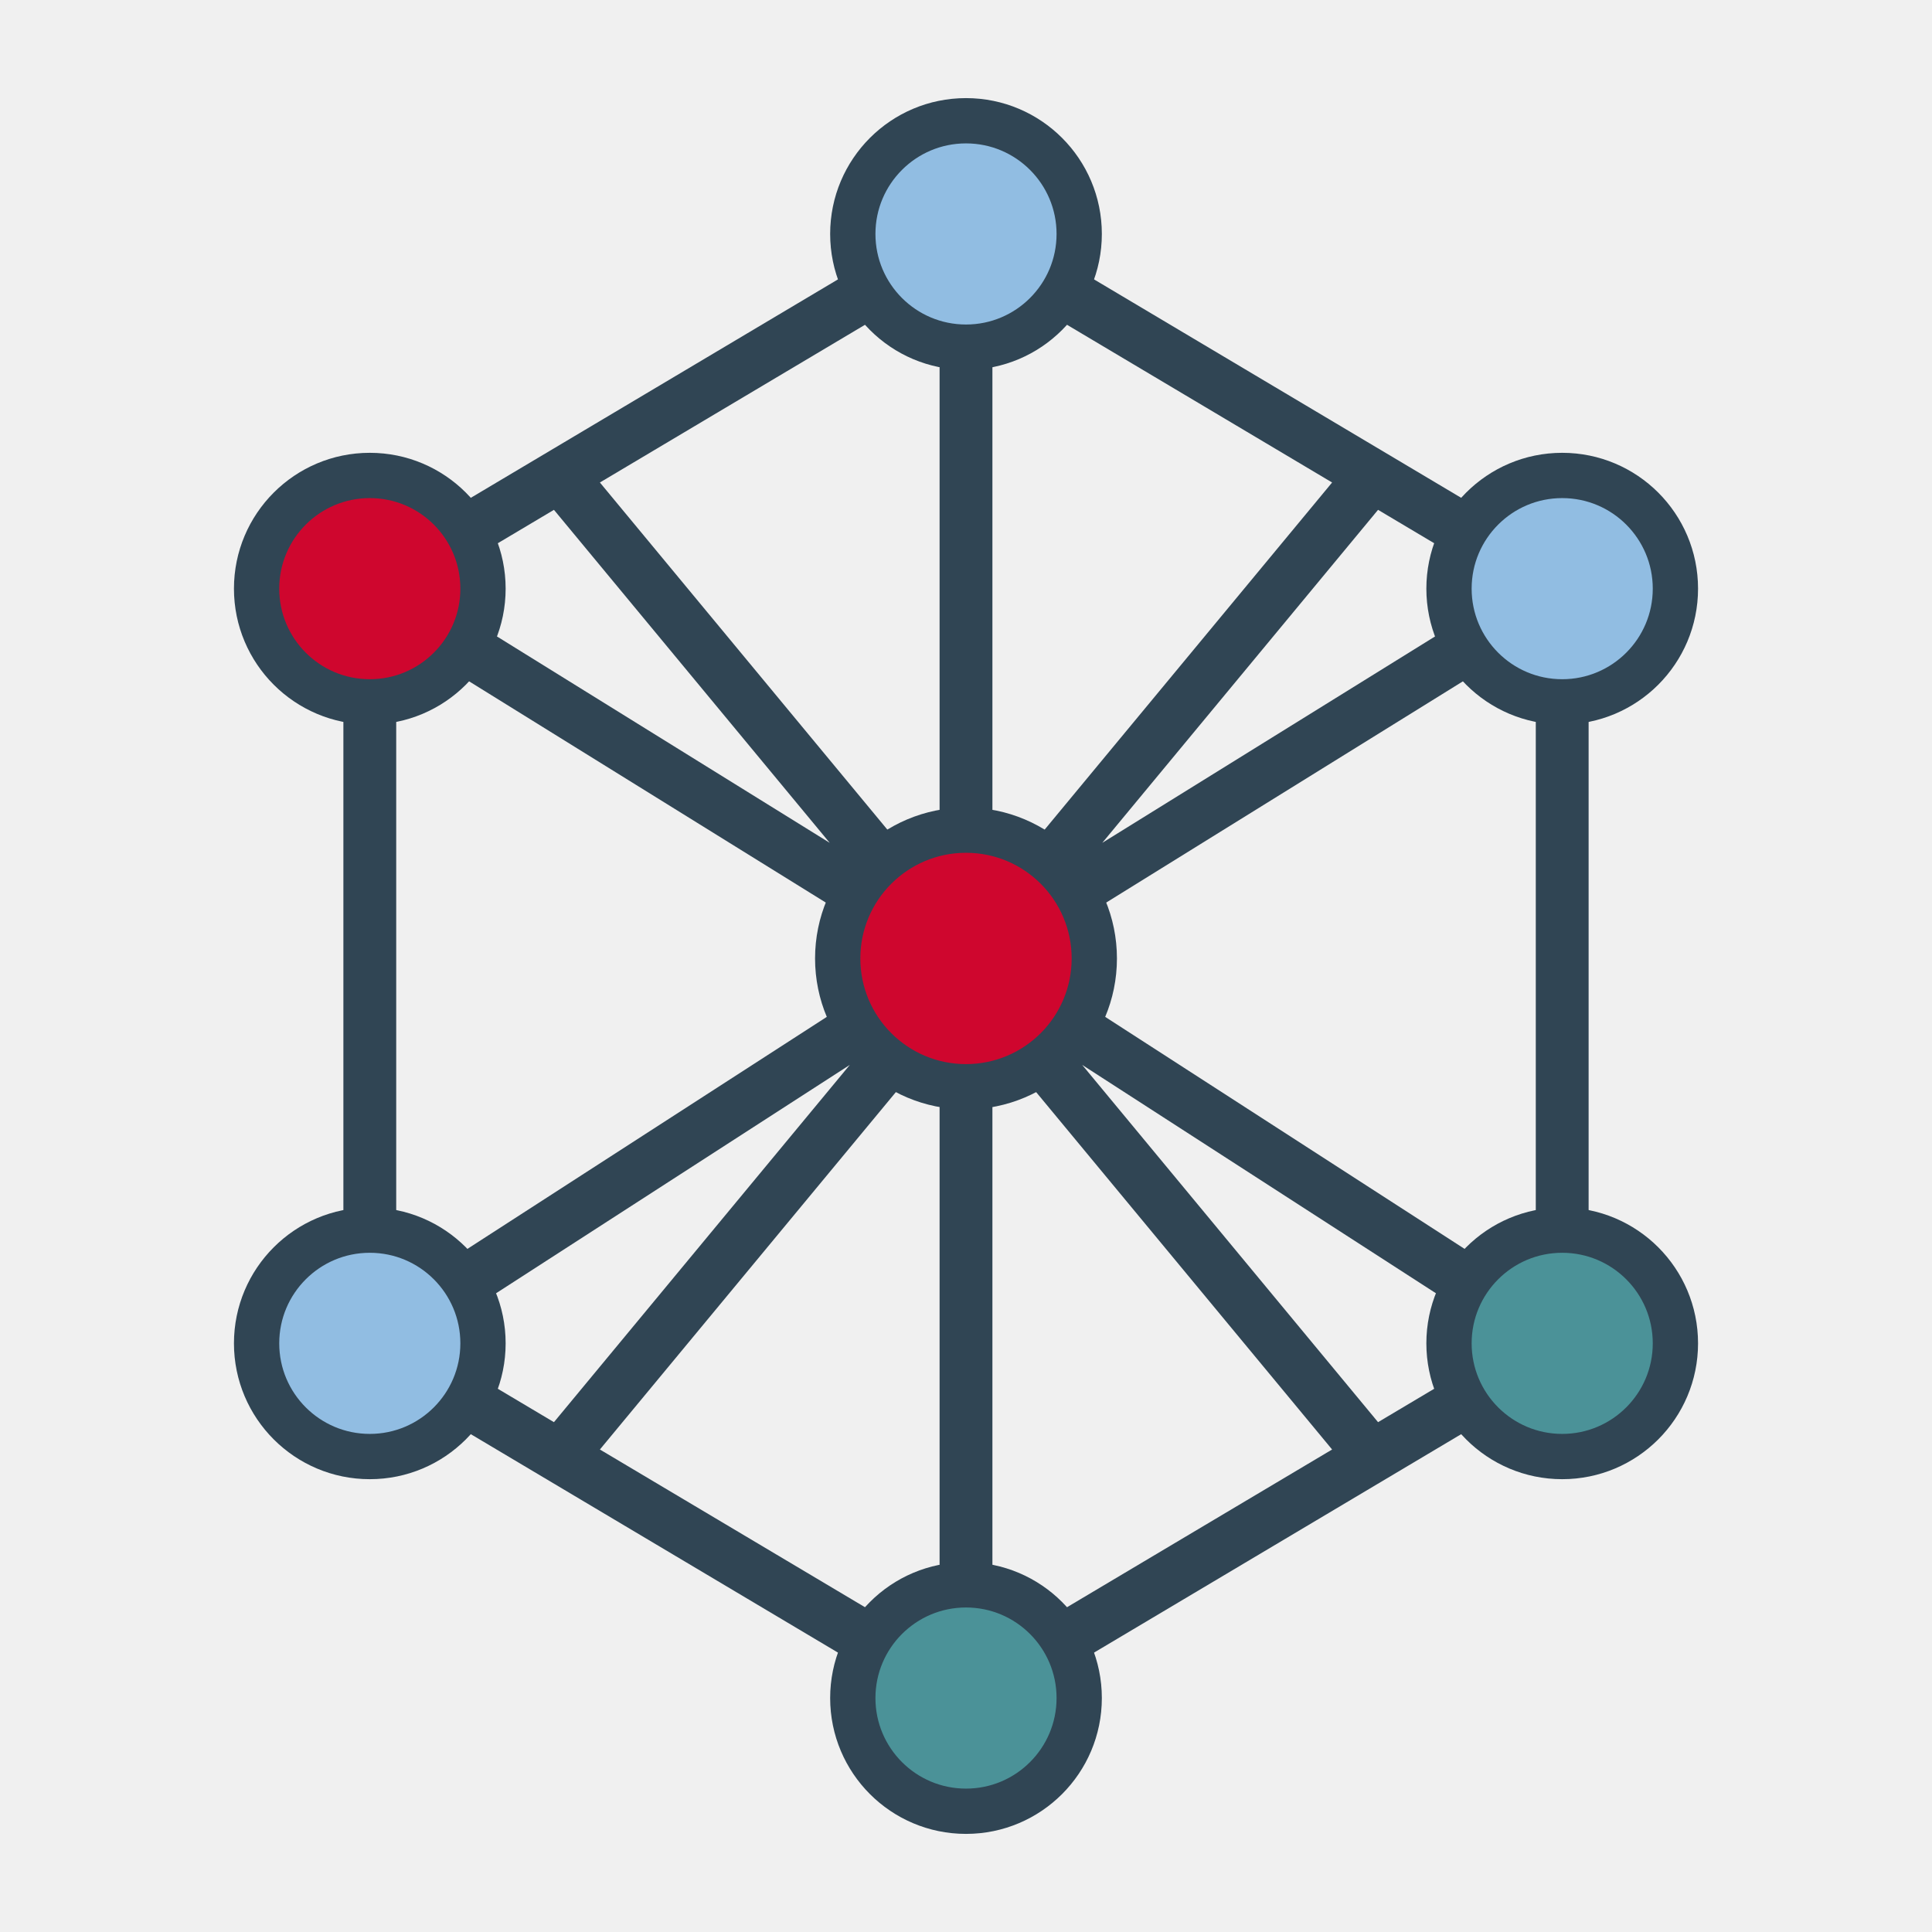
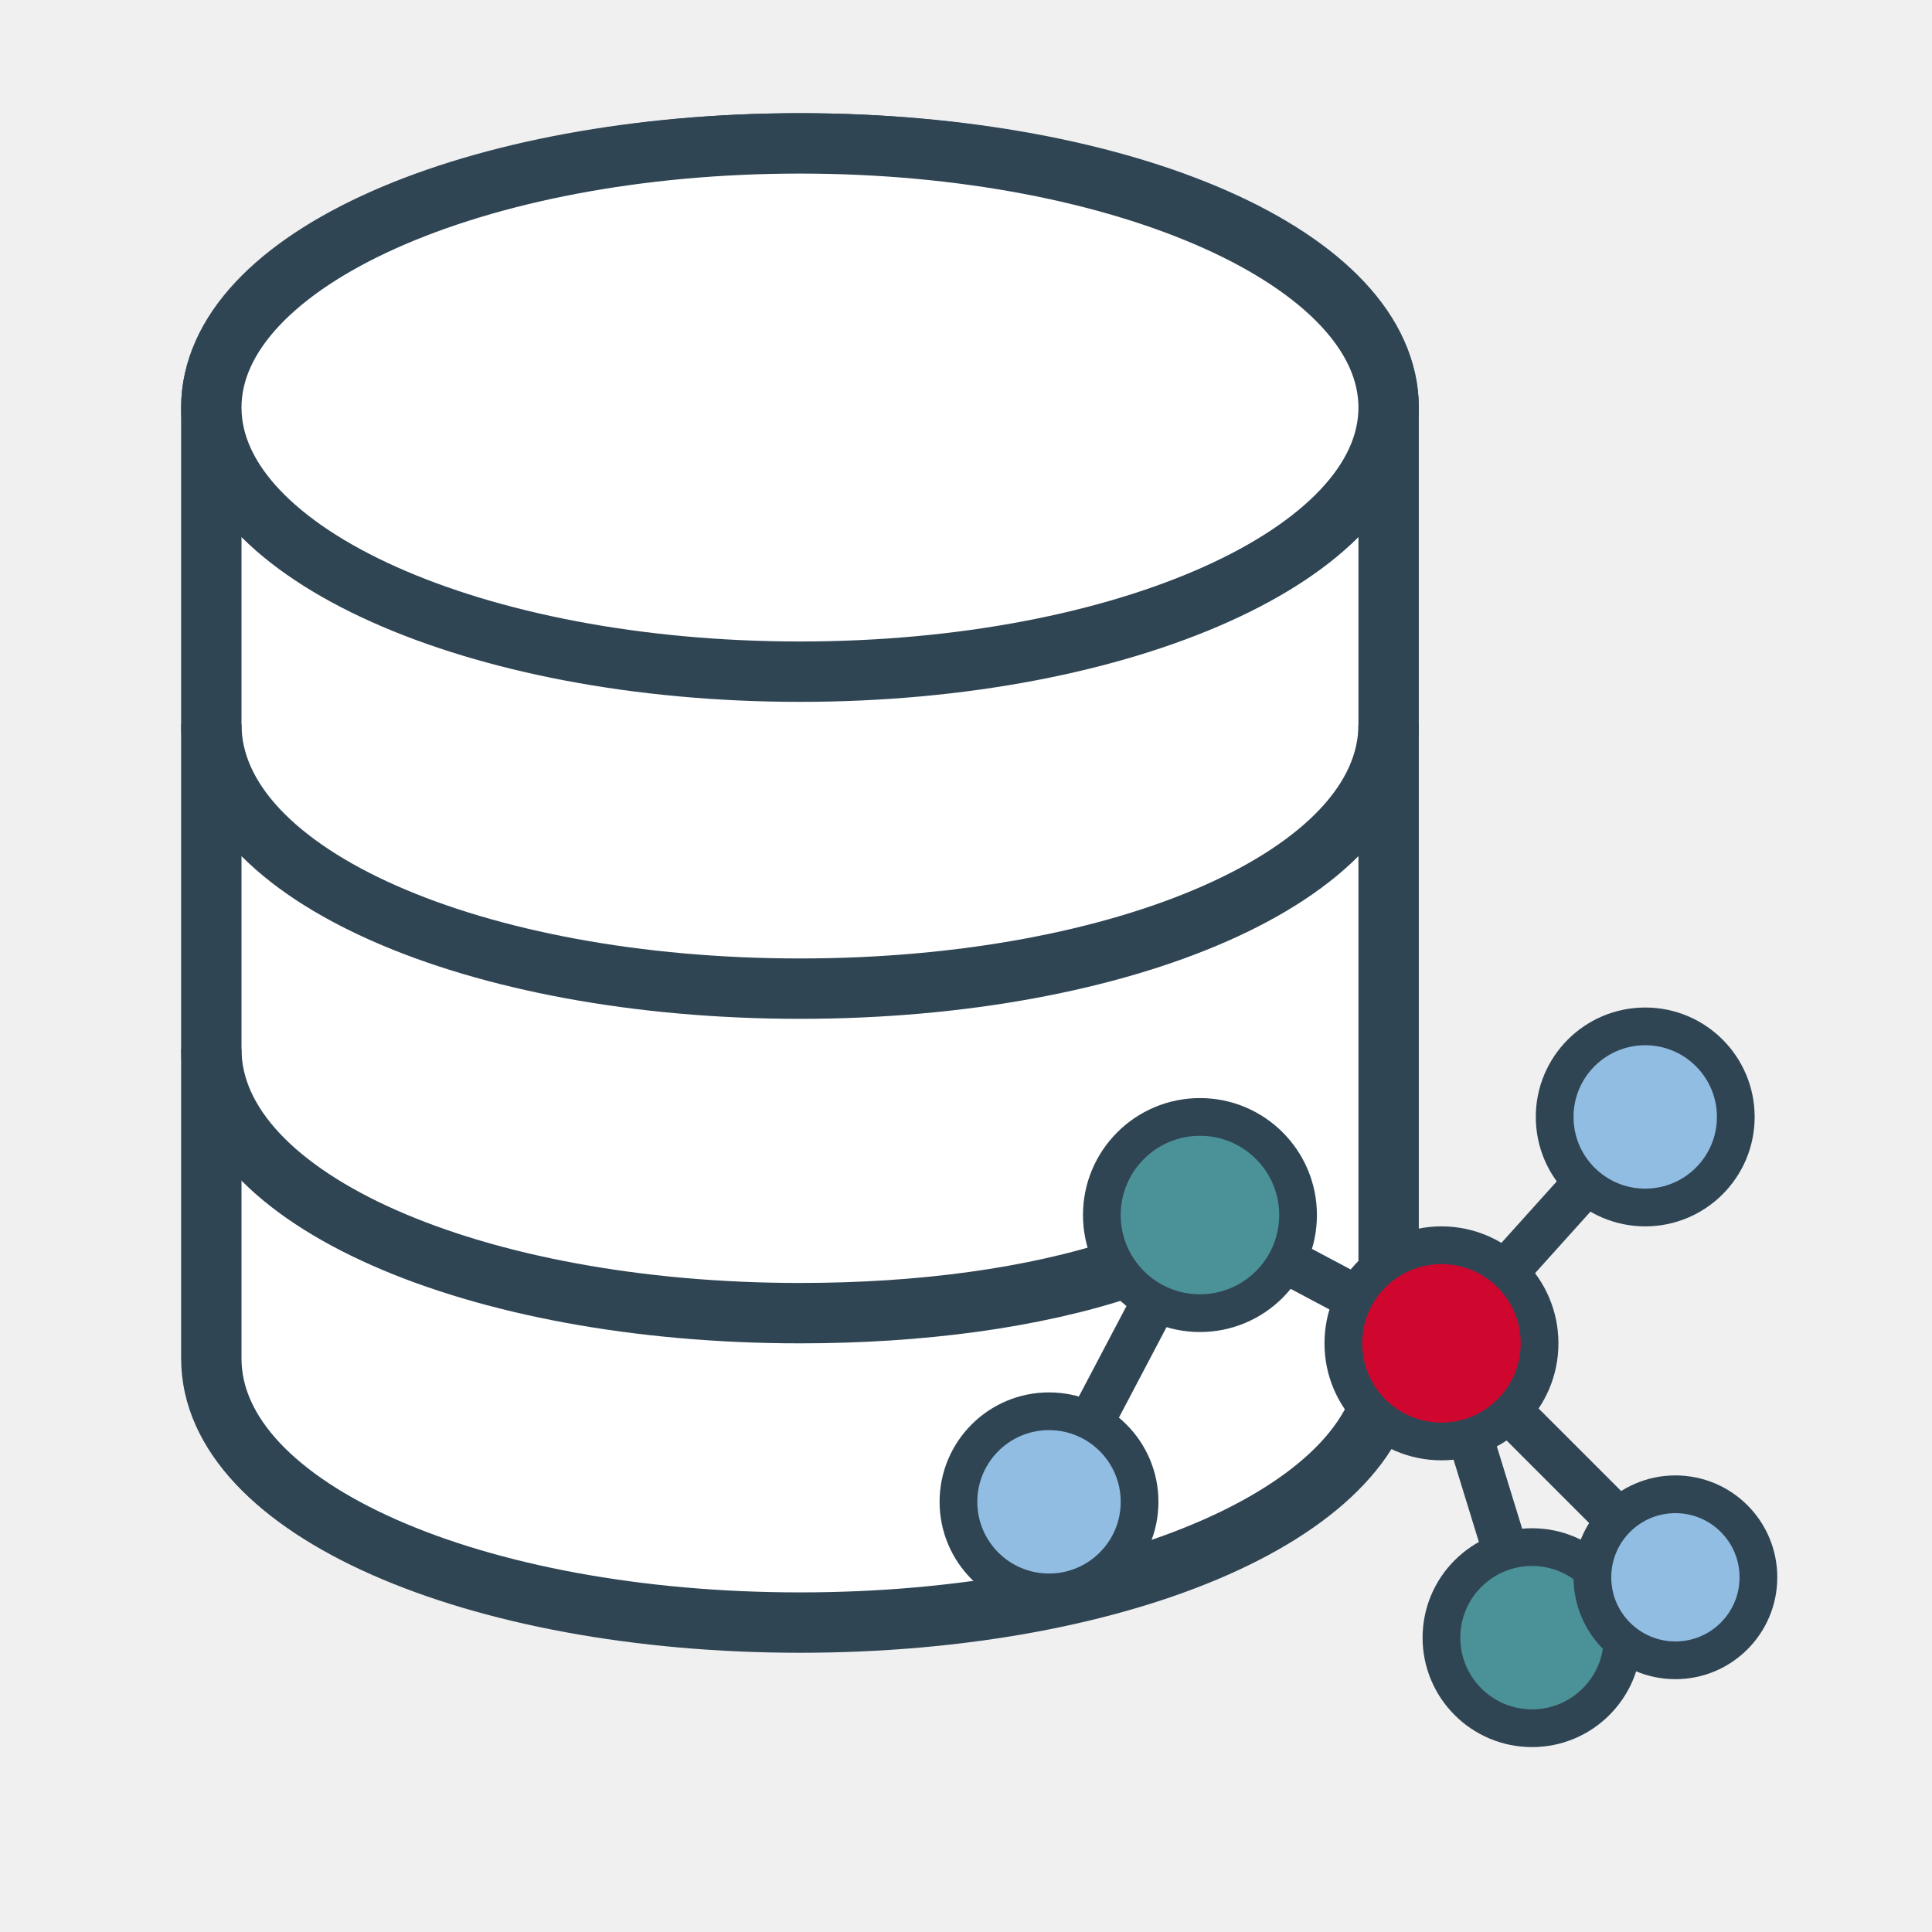
<svg xmlns="http://www.w3.org/2000/svg" viewBox="0 0 256 256">
-   <g fill="none" stroke="#304554" stroke-width="7">
-     <path d="M128 31 49 78v100l79 47 79-47V78zM49 78l79 49 79-49M49 178l79-51 79 51M128 31v196M75 64l106 128M181 64 75 192" />
+   <g fill="#fff" stroke="#304554" stroke-width="8">
+     <path d="M28 54c0-20 35-35 78-35s78 15 78 35v126c0 20-35 35-78 35s-78-15-78-35z" />
+     <ellipse cx="106" cy="54" rx="78" ry="35" />
+     <path d="M28 96c0 20 35 35 78 35s78-15 78-35M28 139c0 20 35 35 78 35 16 0 31-2 43-6" fill="none" />
  </g>
-   <g stroke="#304554" stroke-width="6">
-     <circle cx="128" cy="31" r="15" fill="#91BDE2" />
-     <circle cx="49" cy="78" r="15" fill="#CF062E" />
-     <circle cx="207" cy="78" r="15" fill="#91BDE2" />
-     <circle cx="128" cy="127" r="17" fill="#CF062E" />
-     <circle cx="49" cy="178" r="15" fill="#91BDE2" />
-     <circle cx="207" cy="178" r="15" fill="#4B9298" />
-     <circle cx="128" cy="225" r="15" fill="#4B9298" />
+   <g fill="none" stroke="#304554" stroke-width="6">
+     <path d="m159 161 32 17 27-30M191 178l12 39M159 161l-20 38M191 178l31 31" />
+   </g>
+   <g stroke="#304554" stroke-width="5">
+     <circle cx="159" cy="161" r="13" fill="#4B9298" />
+     <circle cx="191" cy="178" r="13" fill="#CF062E" />
+     <circle cx="218" cy="148" r="12" fill="#91BDE2" />
+     <circle cx="139" cy="199" r="12" fill="#91BDE2" />
+     <circle cx="203" cy="217" r="12" fill="#4B9298" />
+     <circle cx="222" cy="209" r="11" fill="#91BDE2" />
  </g>
</svg>
